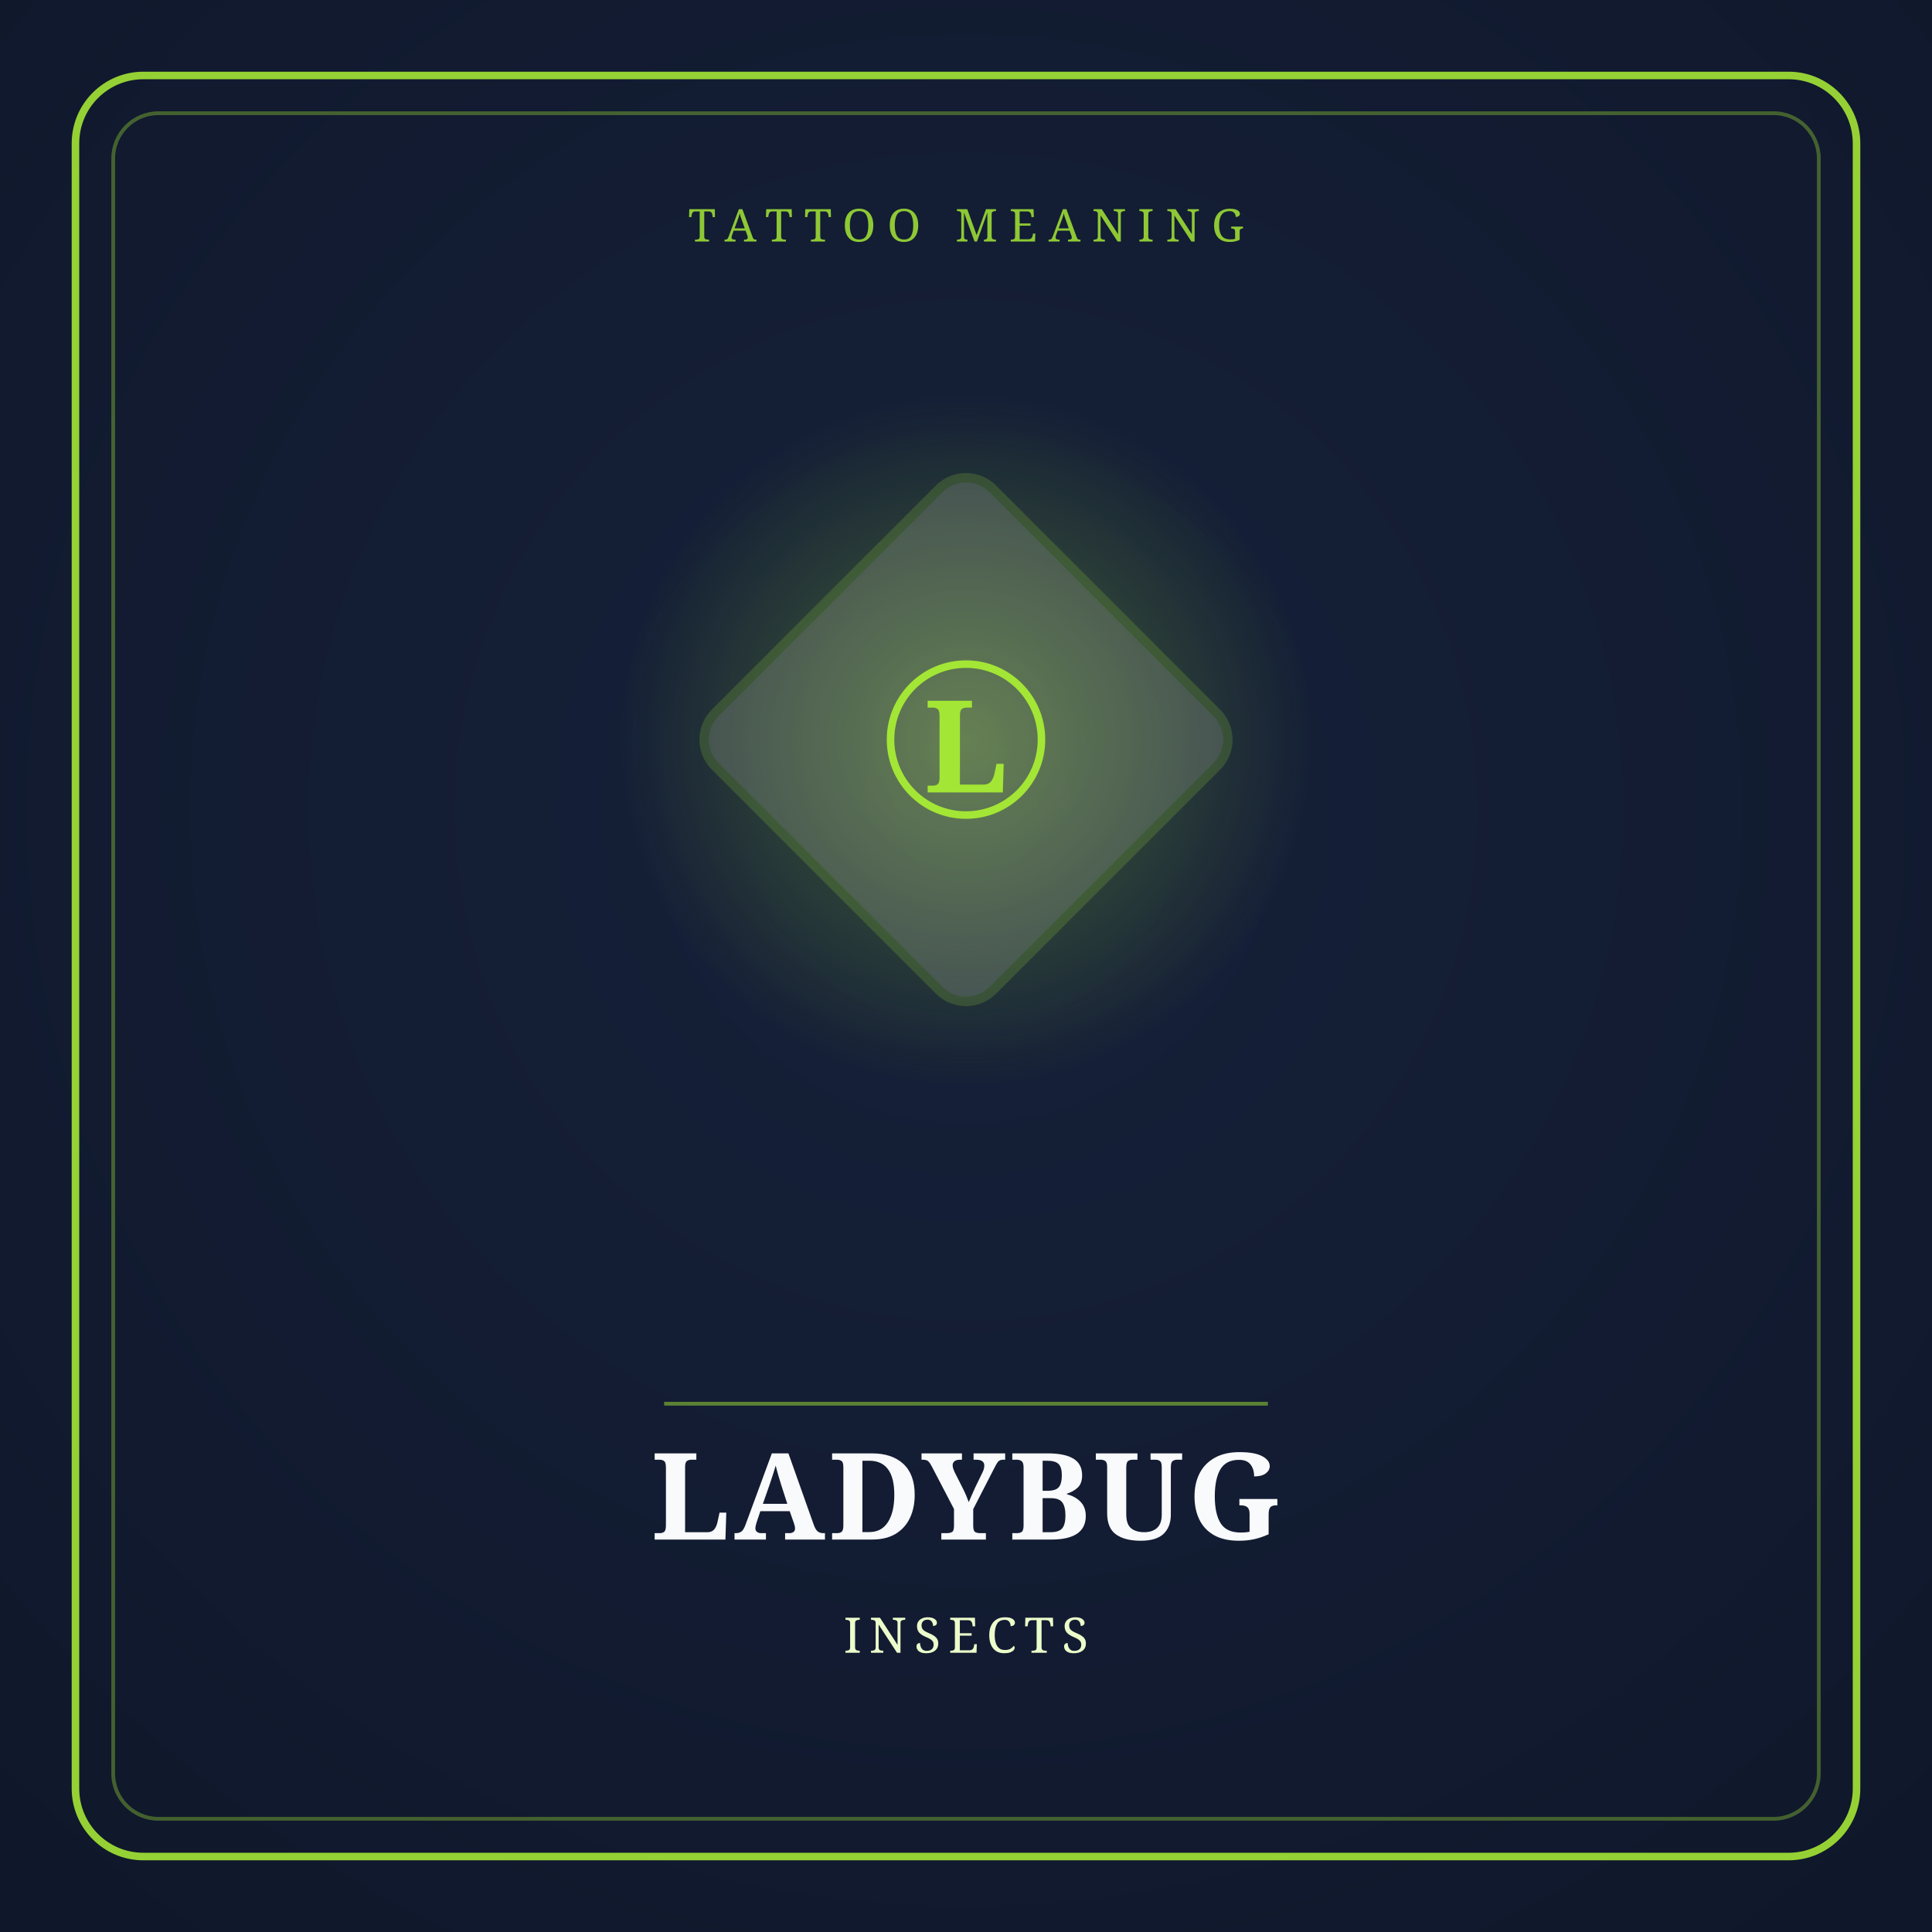
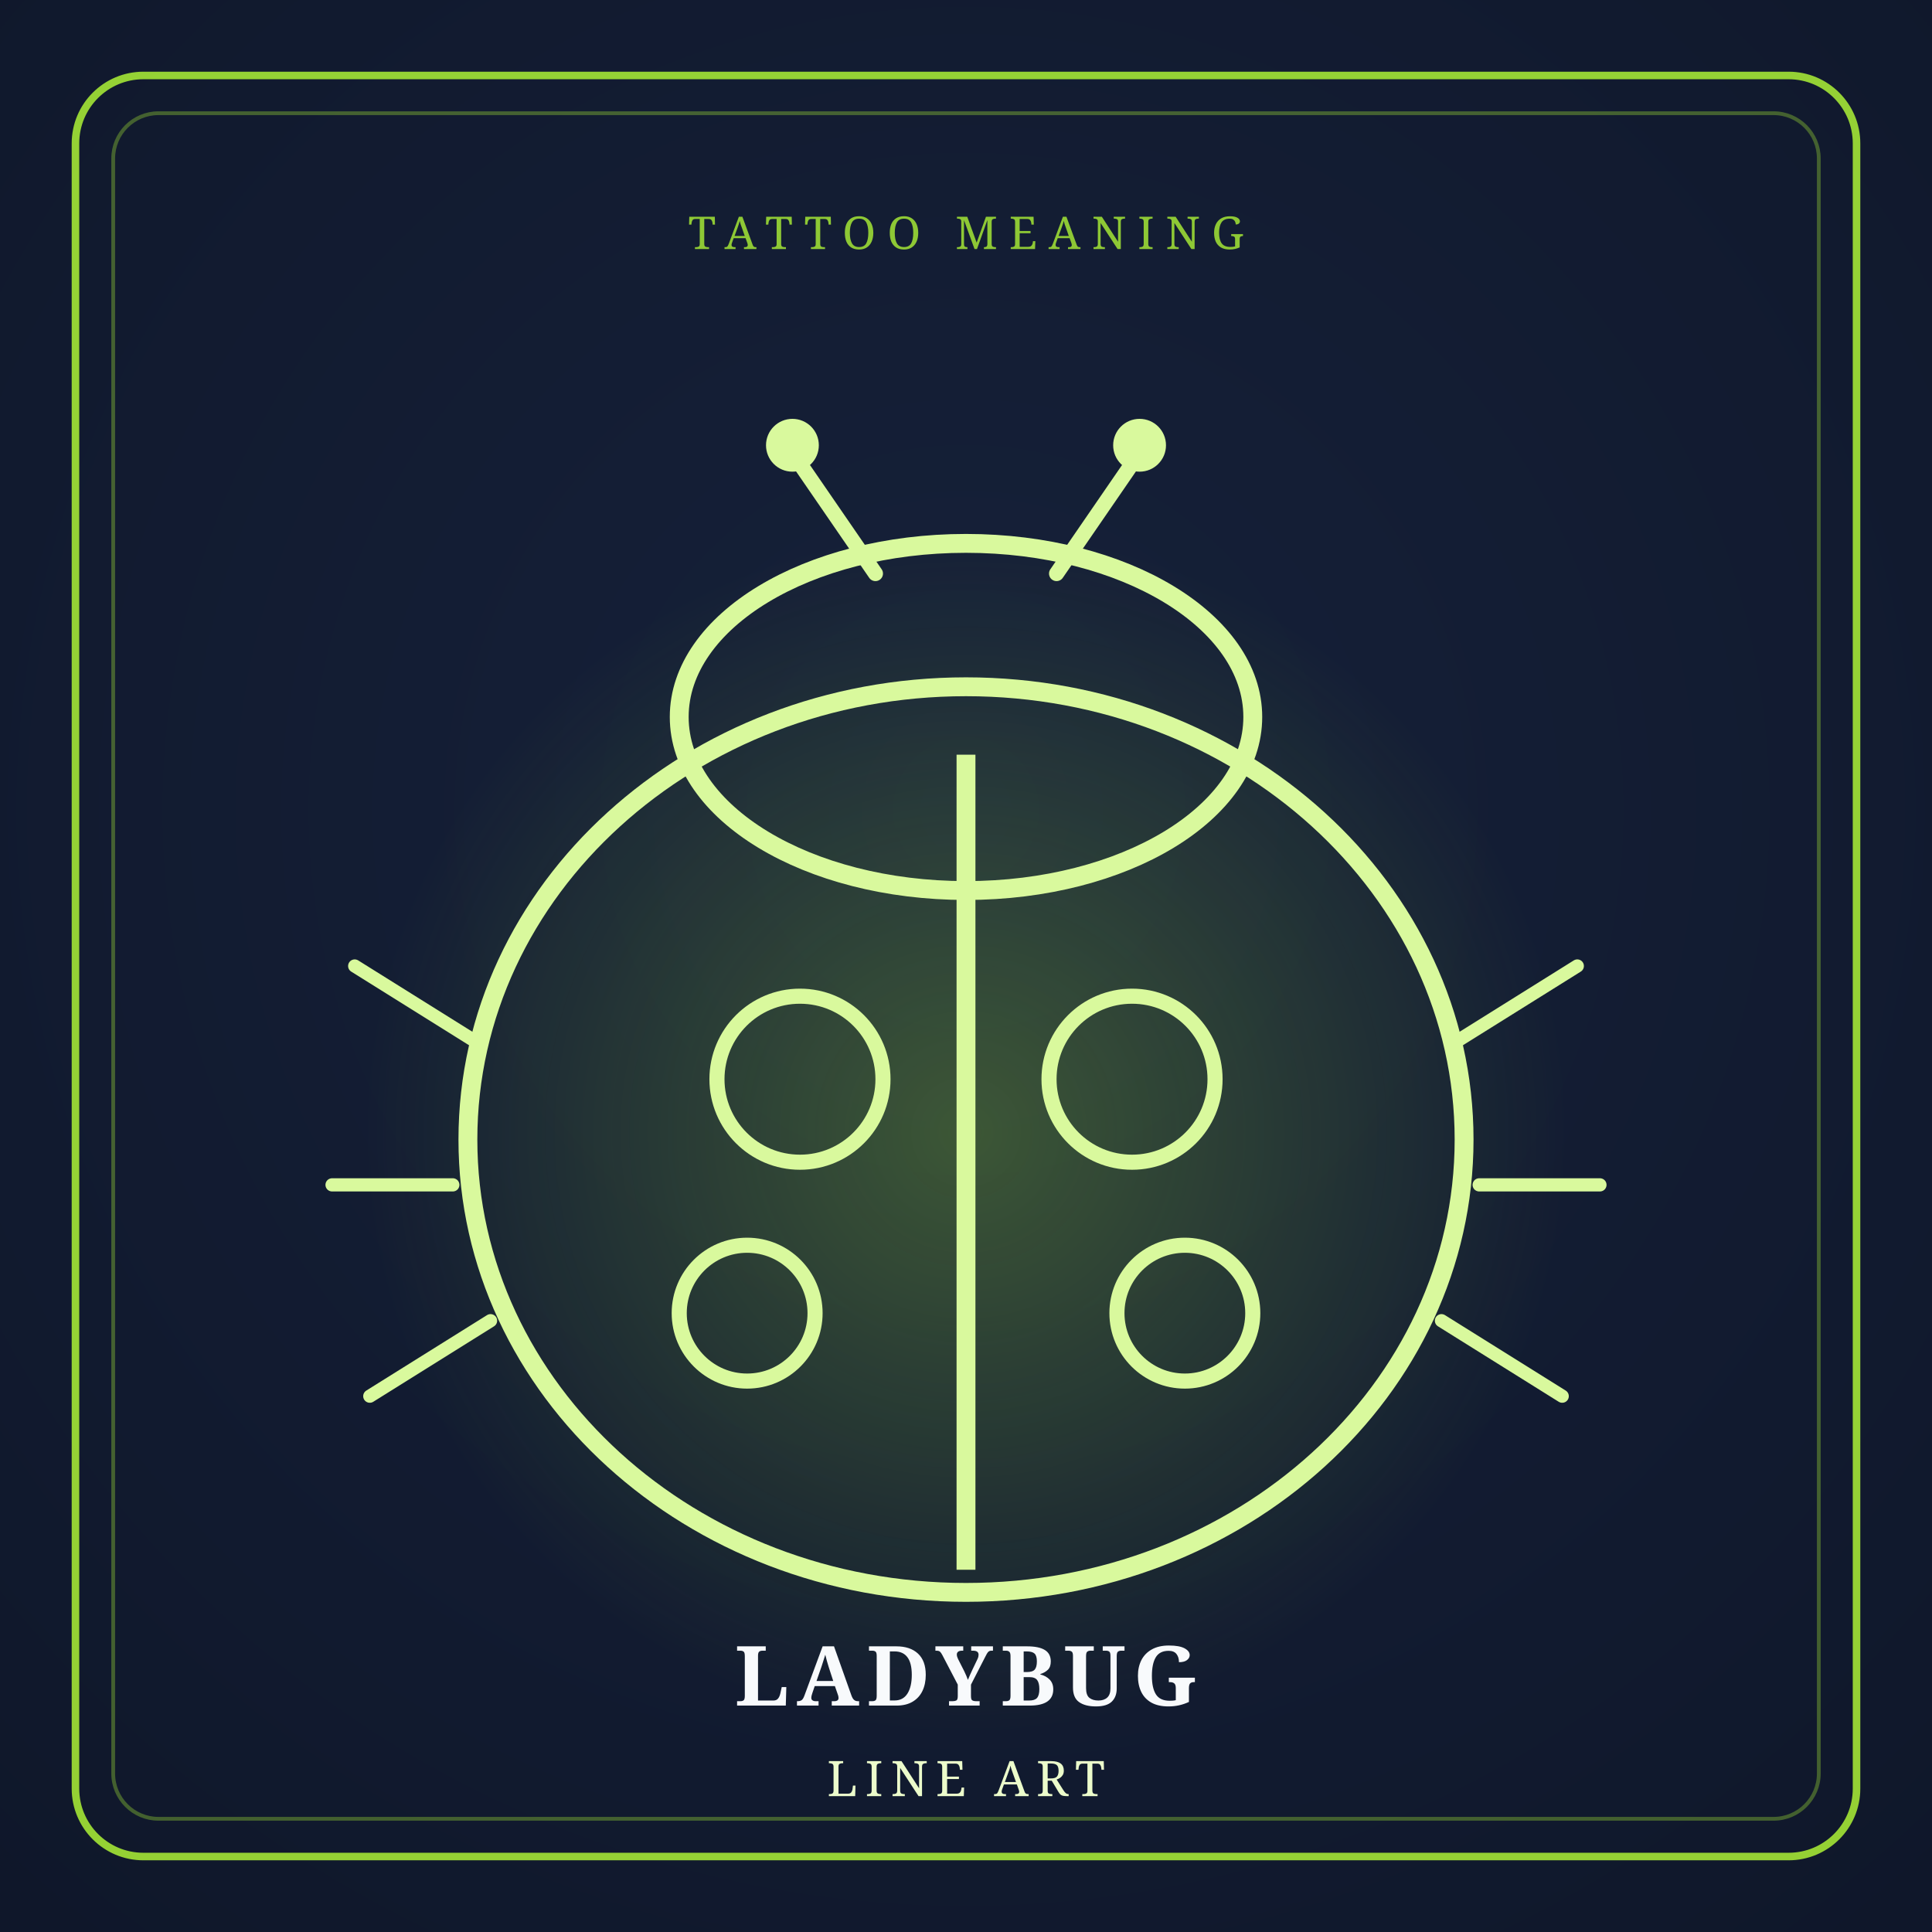
- <svg xmlns="http://www.w3.org/2000/svg" viewBox="0 0 512 512" width="512" height="512" role="img" aria-label="Ladybug tattoo design">
+ <svg xmlns="http://www.w3.org/2000/svg" viewBox="0 0 512 512" width="512" height="512" role="img" aria-label="Ladybug line-art tattoo design">
  <defs>
    <radialGradient id="bg" cx="50%" cy="42%" r="75%">
      <stop offset="0%" stop-color="#16213a" />
      <stop offset="100%" stop-color="#0f172a" />
    </radialGradient>
    <radialGradient id="glow" cx="50%" cy="50%" r="50%">
-       <stop offset="0%" stop-color="#a3e635" stop-opacity="0.35" />
+       <stop offset="0%" stop-color="#a3e635" stop-opacity="0.28" />
      <stop offset="100%" stop-color="#a3e635" stop-opacity="0" />
-     </radialGradient>
-     <radialGradient id="sun" cx="50%" cy="50%" r="50%">
-       <stop offset="0%" stop-color="#fde68a" />
-       <stop offset="100%" stop-color="#a3e635" />
    </radialGradient>
  </defs>
  <rect width="512" height="512" fill="url(#bg)" />
  <rect x="20" y="20" width="472" height="472" rx="18" fill="none" stroke="#a3e635" stroke-width="2" opacity="0.9" />
  <rect x="30" y="30" width="452" height="452" rx="12" fill="none" stroke="#a3e635" stroke-width="1" opacity="0.35" />
-   <text x="256" y="64" text-anchor="middle" font-family="Georgia, serif" font-size="12" letter-spacing="3" fill="#a3e635" opacity="0.85">TATTOO MEANING</text>
-   <g>
-     <circle cx="256" cy="196" r="92" fill="url(#glow)" />
-     <rect x="204" y="144" width="104" height="104" rx="10" transform="rotate(45 256 196)" fill="#ecfccb" opacity="0.18" stroke="#a3e635" stroke-width="2.5" />
-     <circle cx="256" cy="196" r="20" fill="none" stroke="#a3e635" stroke-width="2" />
-     <text x="256" y="210" text-anchor="middle" font-family="Georgia, serif" font-size="34" font-weight="700" fill="#a3e635">L</text>
+   <text x="256" y="66" text-anchor="middle" font-family="Georgia, serif" font-size="12" letter-spacing="3" fill="#a3e635" opacity="0.85">TATTOO MEANING</text>
+   <circle cx="256" cy="300" r="160" fill="url(#glow)" />
+   <g stroke="#d9f99d" stroke-width="3.5" fill="none" stroke-linecap="round">
+     <path d="M126 276 L94 256" />
+     <path d="M120 314 L88 314" />
+     <path d="M130 350 L98 370" />
+     <path d="M386 276 L418 256" />
+     <path d="M392 314 L424 314" />
+     <path d="M382 350 L414 370" />
  </g>
-   <line x1="176" y1="372" x2="336" y2="372" stroke="#a3e635" stroke-width="1" opacity="0.5" />
-   <text x="256" y="408" text-anchor="middle" font-family="Georgia, serif" font-size="32" font-weight="700" letter-spacing="1" fill="#f8fafc">LADYBUG</text>
-   <text x="256" y="438" text-anchor="middle" font-family="Georgia, serif" font-size="13" letter-spacing="2" fill="#ecfccb">INSECTS</text>
+   <g stroke="#d9f99d" stroke-width="4" fill="none" stroke-linecap="round">
+     <path d="M232 152 L210 120" />
+     <path d="M280 152 L302 120" />
+   </g>
+   <circle cx="210" cy="118" r="7" fill="#d9f99d" />
+   <circle cx="302" cy="118" r="7" fill="#d9f99d" />
+   <ellipse cx="256" cy="302" rx="132" ry="120" fill="none" stroke="#d9f99d" stroke-width="5" />
+   <ellipse cx="256" cy="190" rx="76" ry="46" fill="none" stroke="#d9f99d" stroke-width="5" />
+   <line x1="256" y1="200" x2="256" y2="416" stroke="#d9f99d" stroke-width="5" />
+   <g fill="none" stroke="#d9f99d" stroke-width="4">
+     <circle cx="212" cy="286" r="22" />
+     <circle cx="198" cy="348" r="18" />
+     <circle cx="300" cy="286" r="22" />
+     <circle cx="314" cy="348" r="18" />
+   </g>
+   <text x="256" y="452" text-anchor="middle" font-family="Georgia, serif" font-size="22" font-weight="700" letter-spacing="2" fill="#f8fafc">LADYBUG</text>
+   <text x="256" y="476" text-anchor="middle" font-family="Georgia, serif" font-size="13" letter-spacing="2" fill="#ecfccb">LINE ART</text>
</svg>
